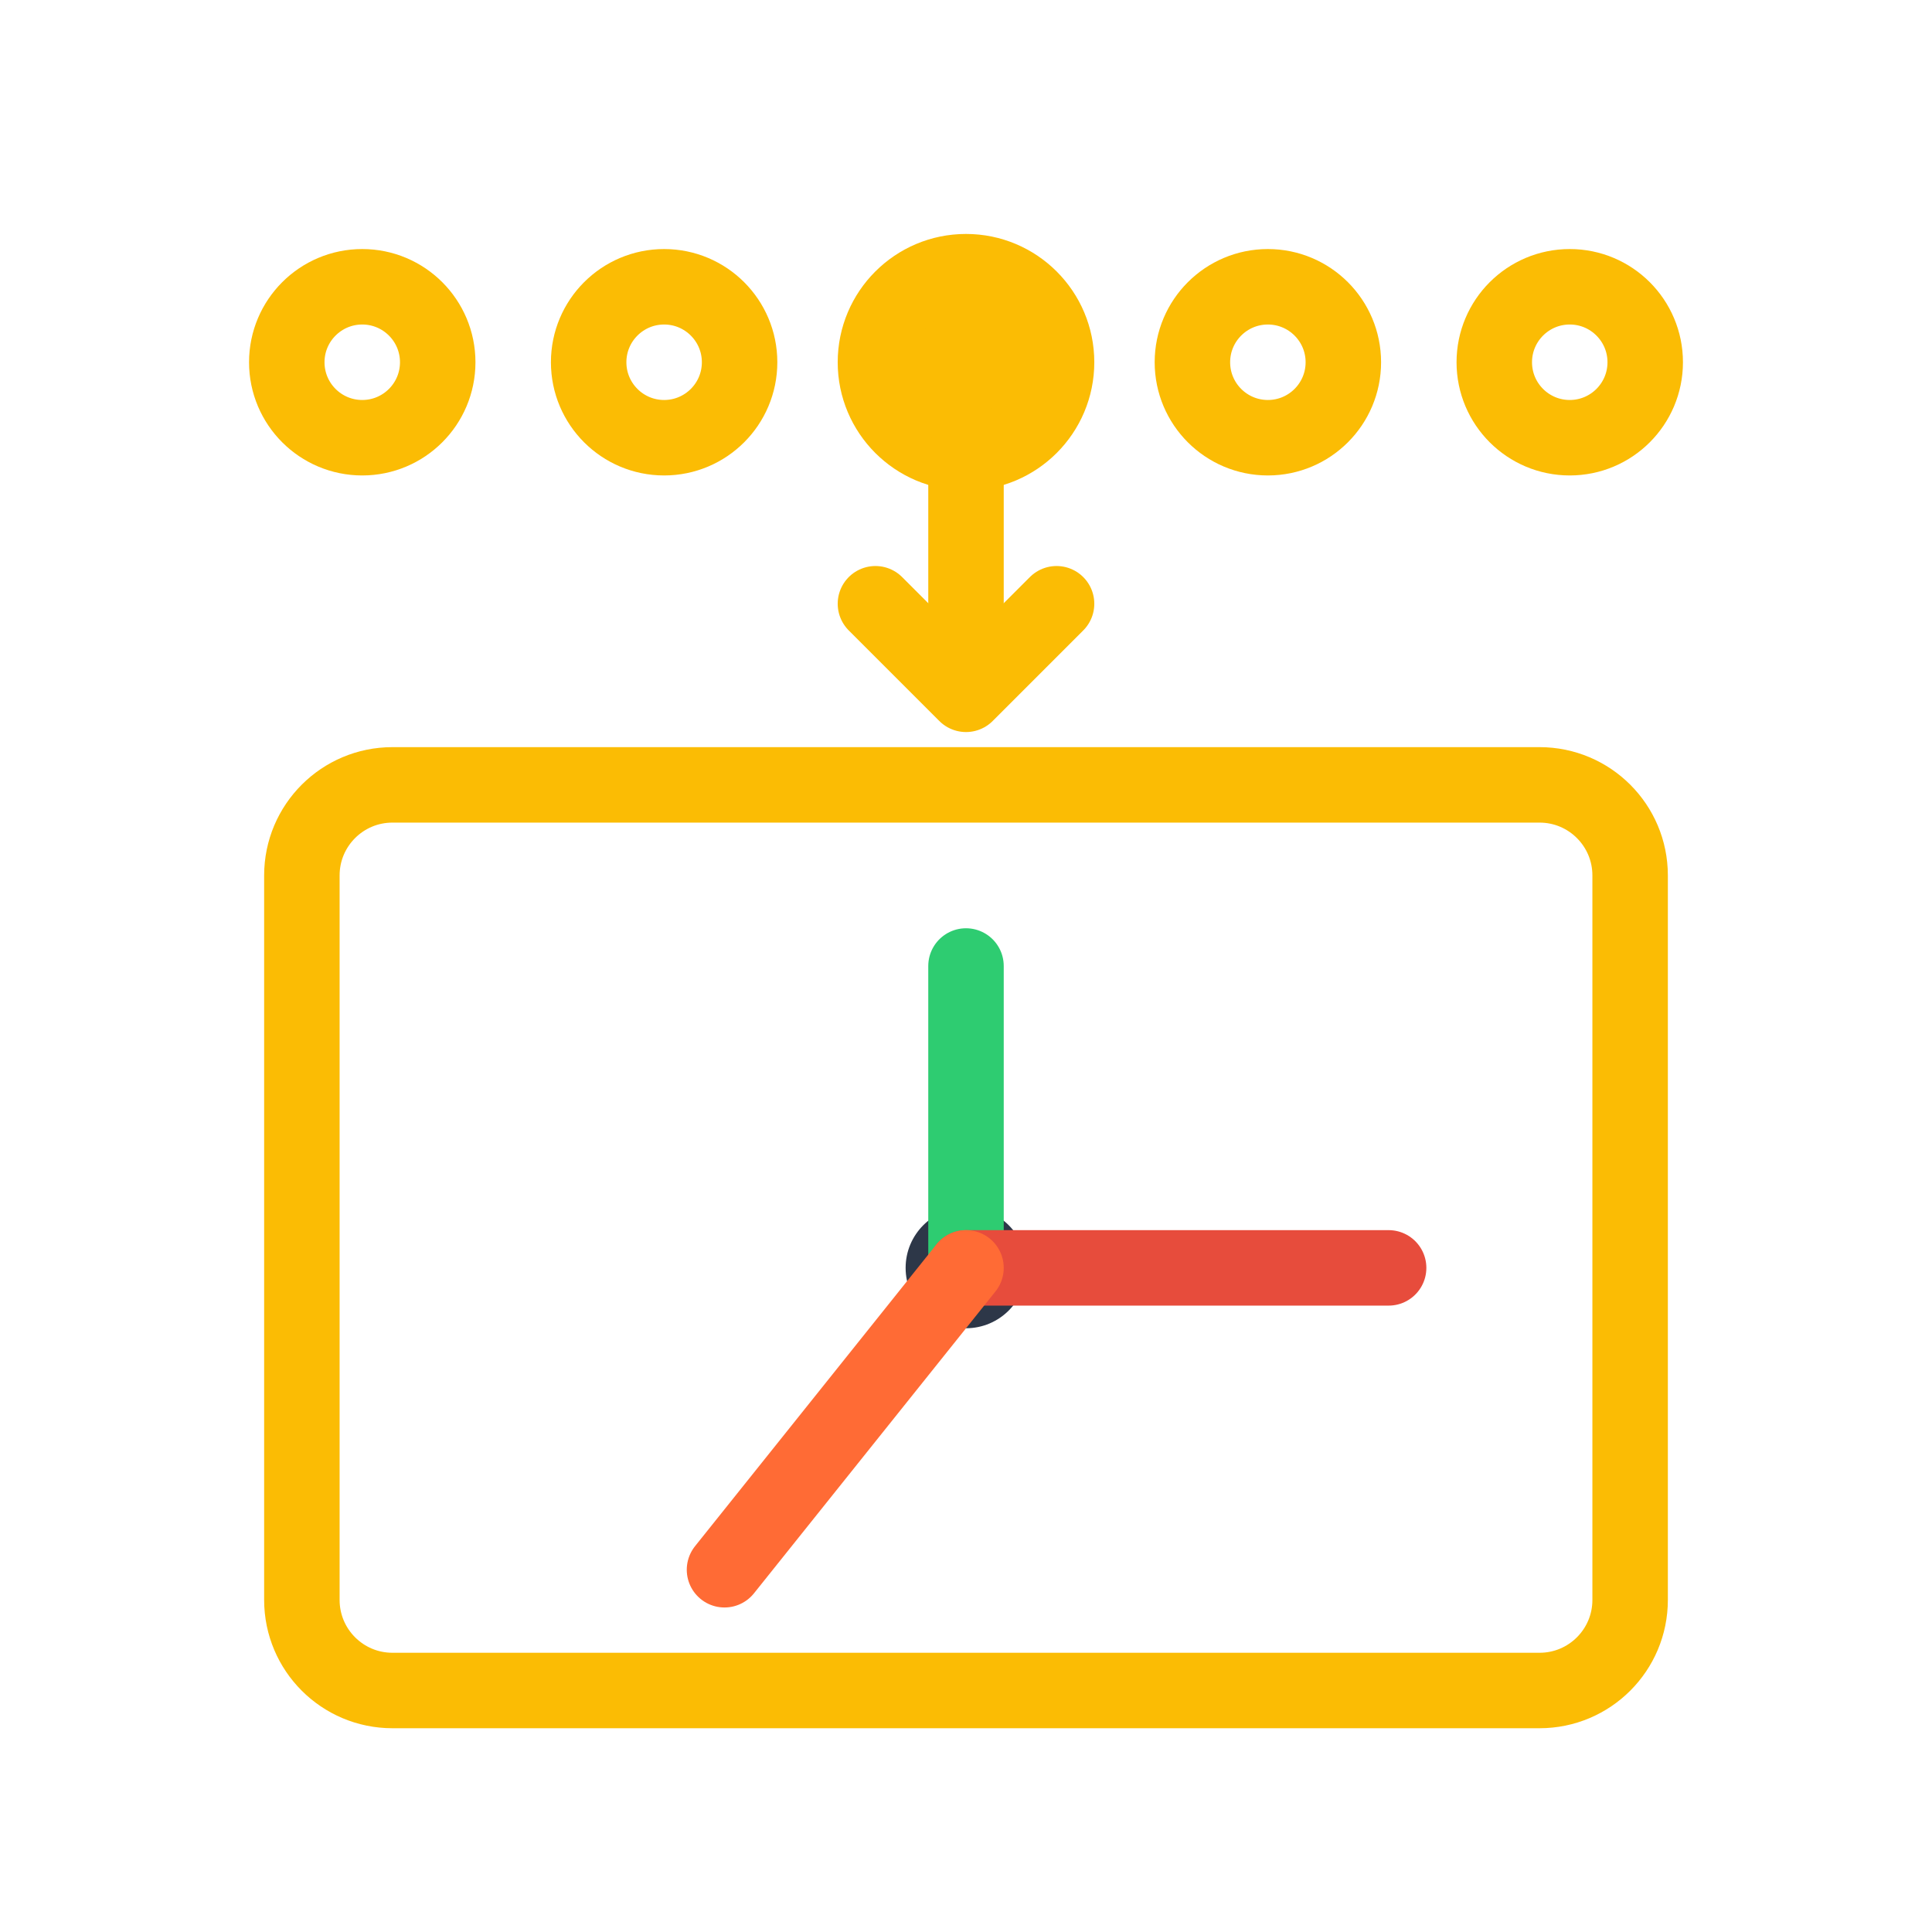
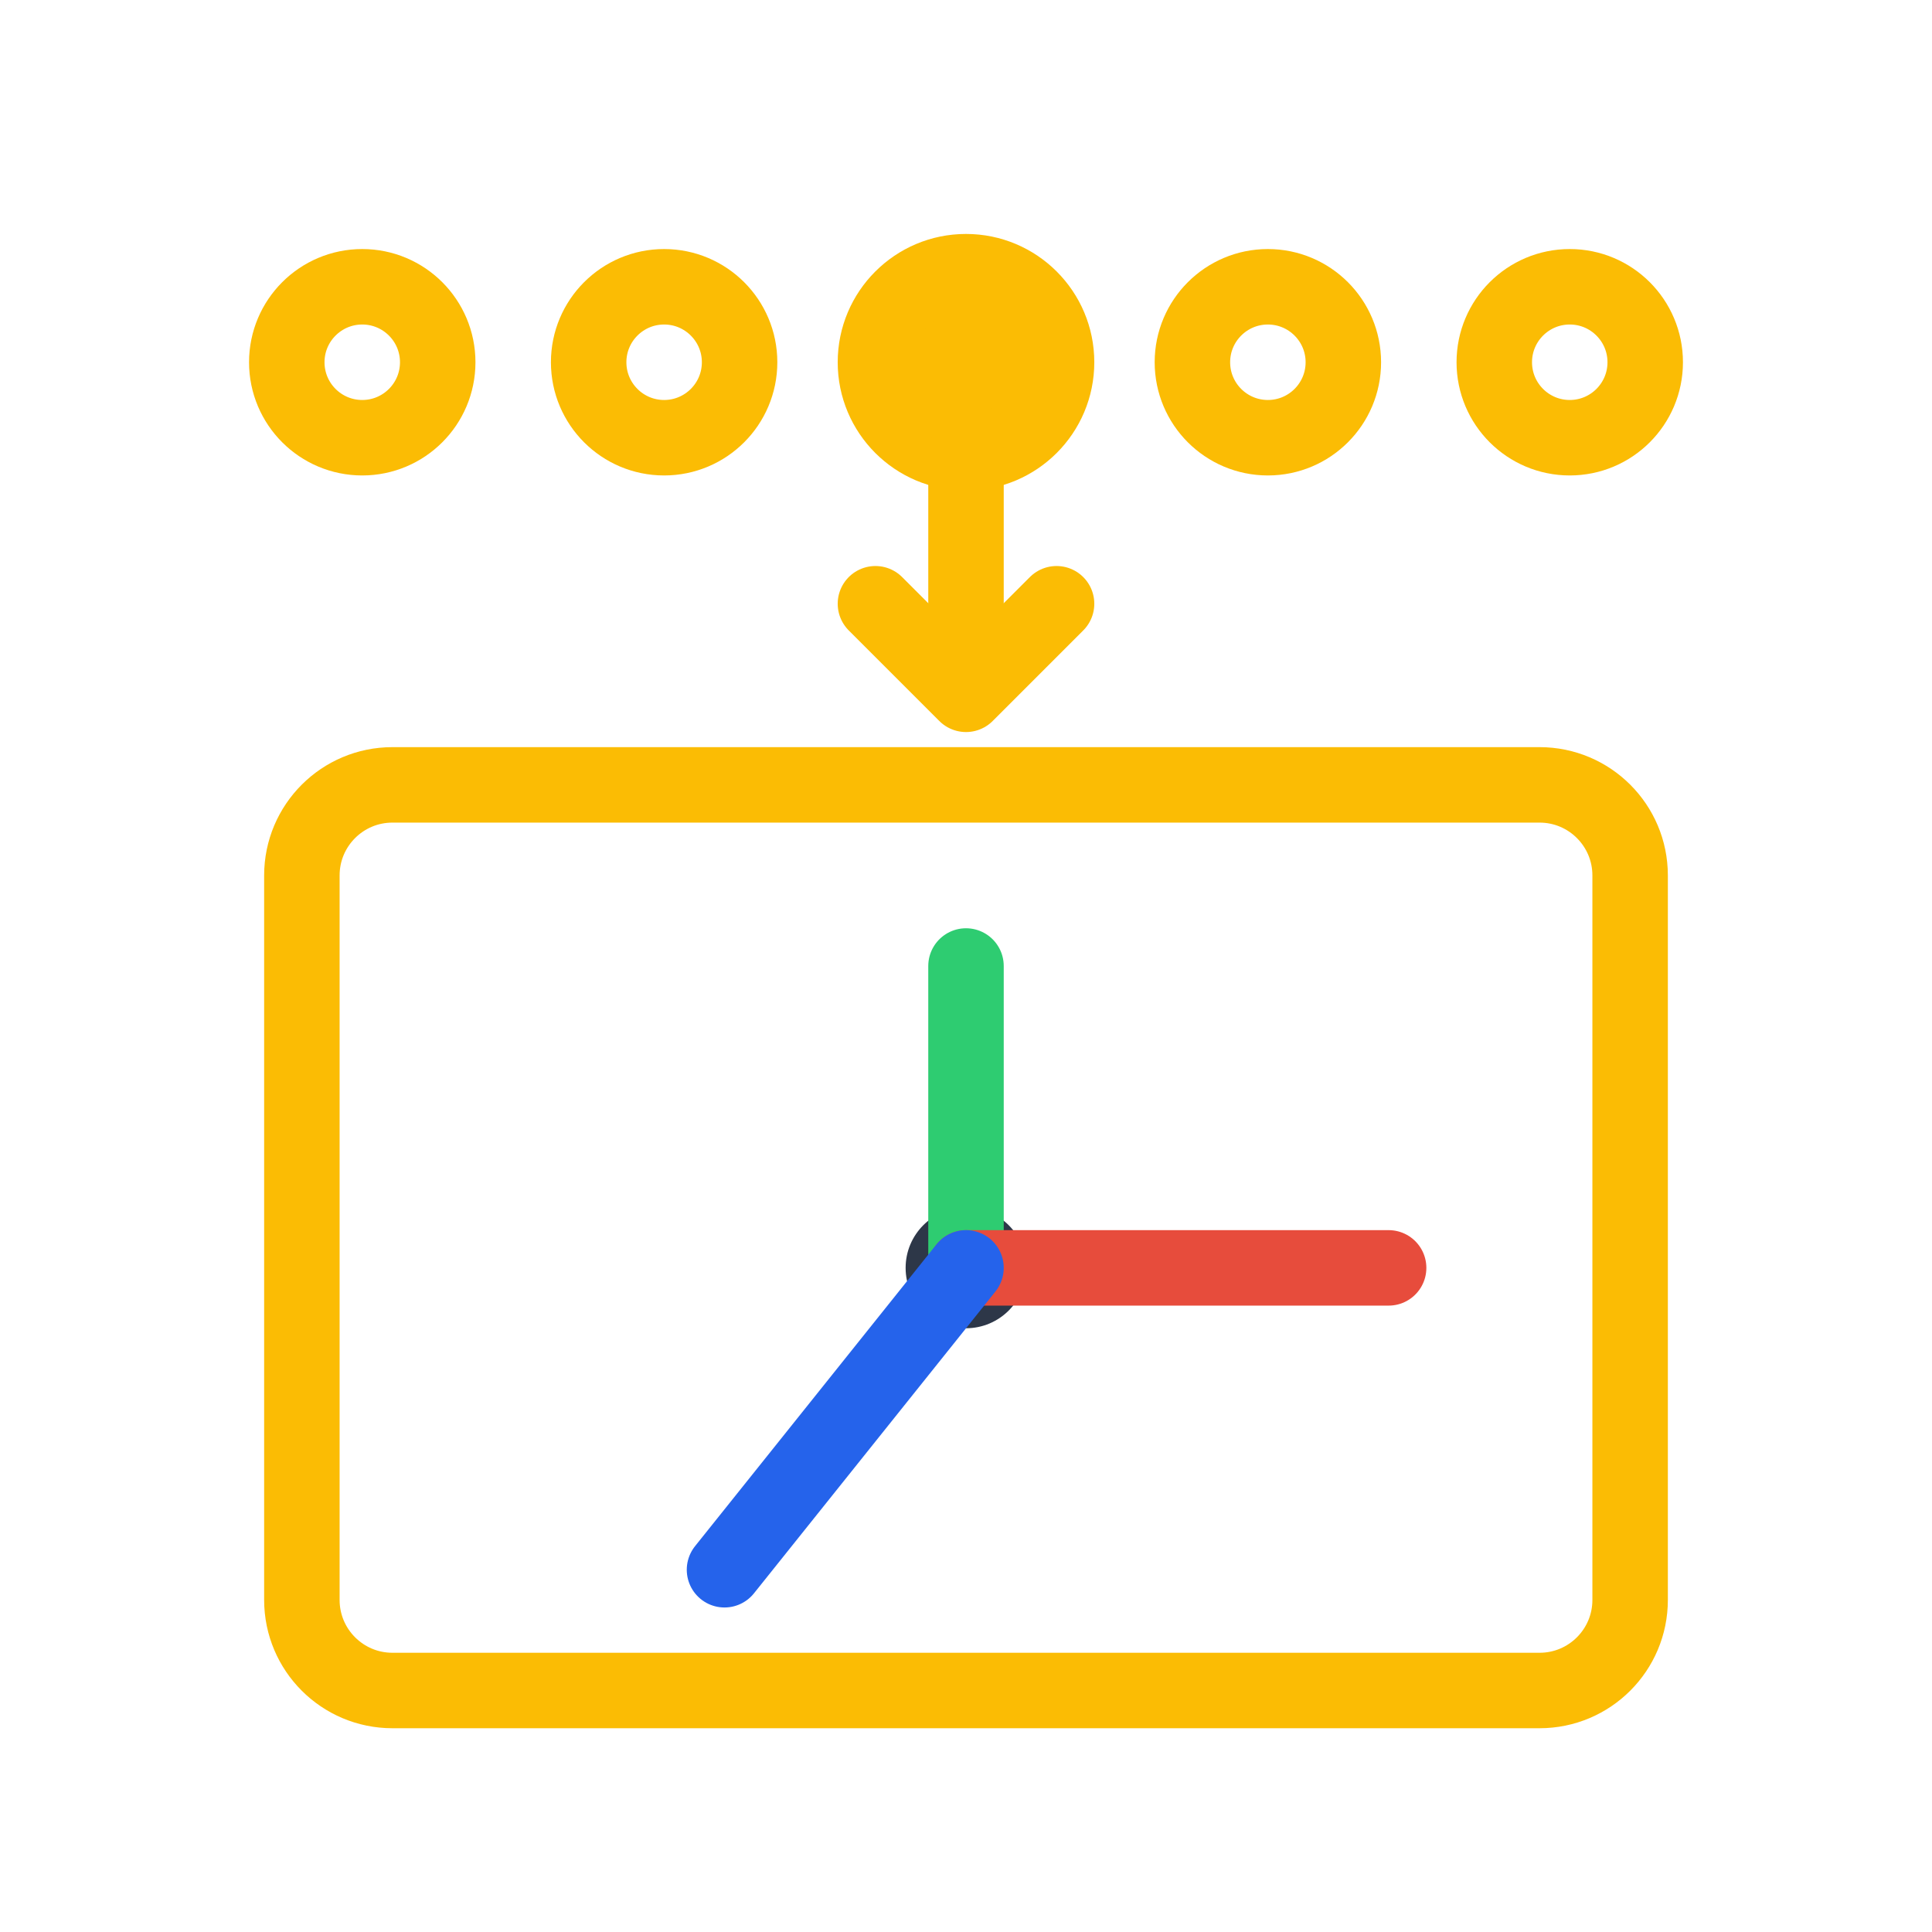
<svg xmlns="http://www.w3.org/2000/svg" viewBox="0 0 64 64" fill="none" stroke-width="2.5" stroke-linecap="round" stroke-linejoin="round">
  <circle cx="12" cy="12" r="2.5" stroke="#FBBC04" />
  <circle cx="22" cy="12" r="2.5" stroke="#FBBC04" />
  <circle cx="32" cy="12" r="3" fill="#FBBC04" stroke="#FBBC04" />
  <circle cx="42" cy="12" r="2.5" stroke="#FBBC04" />
  <circle cx="52" cy="12" r="2.5" stroke="#FBBC04" />
  <line x1="32" y1="15" x2="32" y2="22" stroke="#FBBC04" />
  <polyline points="29,20 32,23 35,20" stroke="#FBBC04" />
  <rect x="10" y="26" width="44" height="30" rx="3" stroke="#FBBC04" />
  <circle cx="32" cy="42" r="2" fill="#2d3748" stroke="none" />
  <line x1="32" y1="42" x2="32" y2="32" stroke="#2ecc71" />
  <line x1="32" y1="42" x2="46" y2="42" stroke="#e74c3c" />
-   <line x1="32" y1="42" x2="24" y2="52" stroke="#ff6b35" />
+   <line x1="32" y1="42" x2="24" y2="52" stroke="#2563EB" />
</svg>
